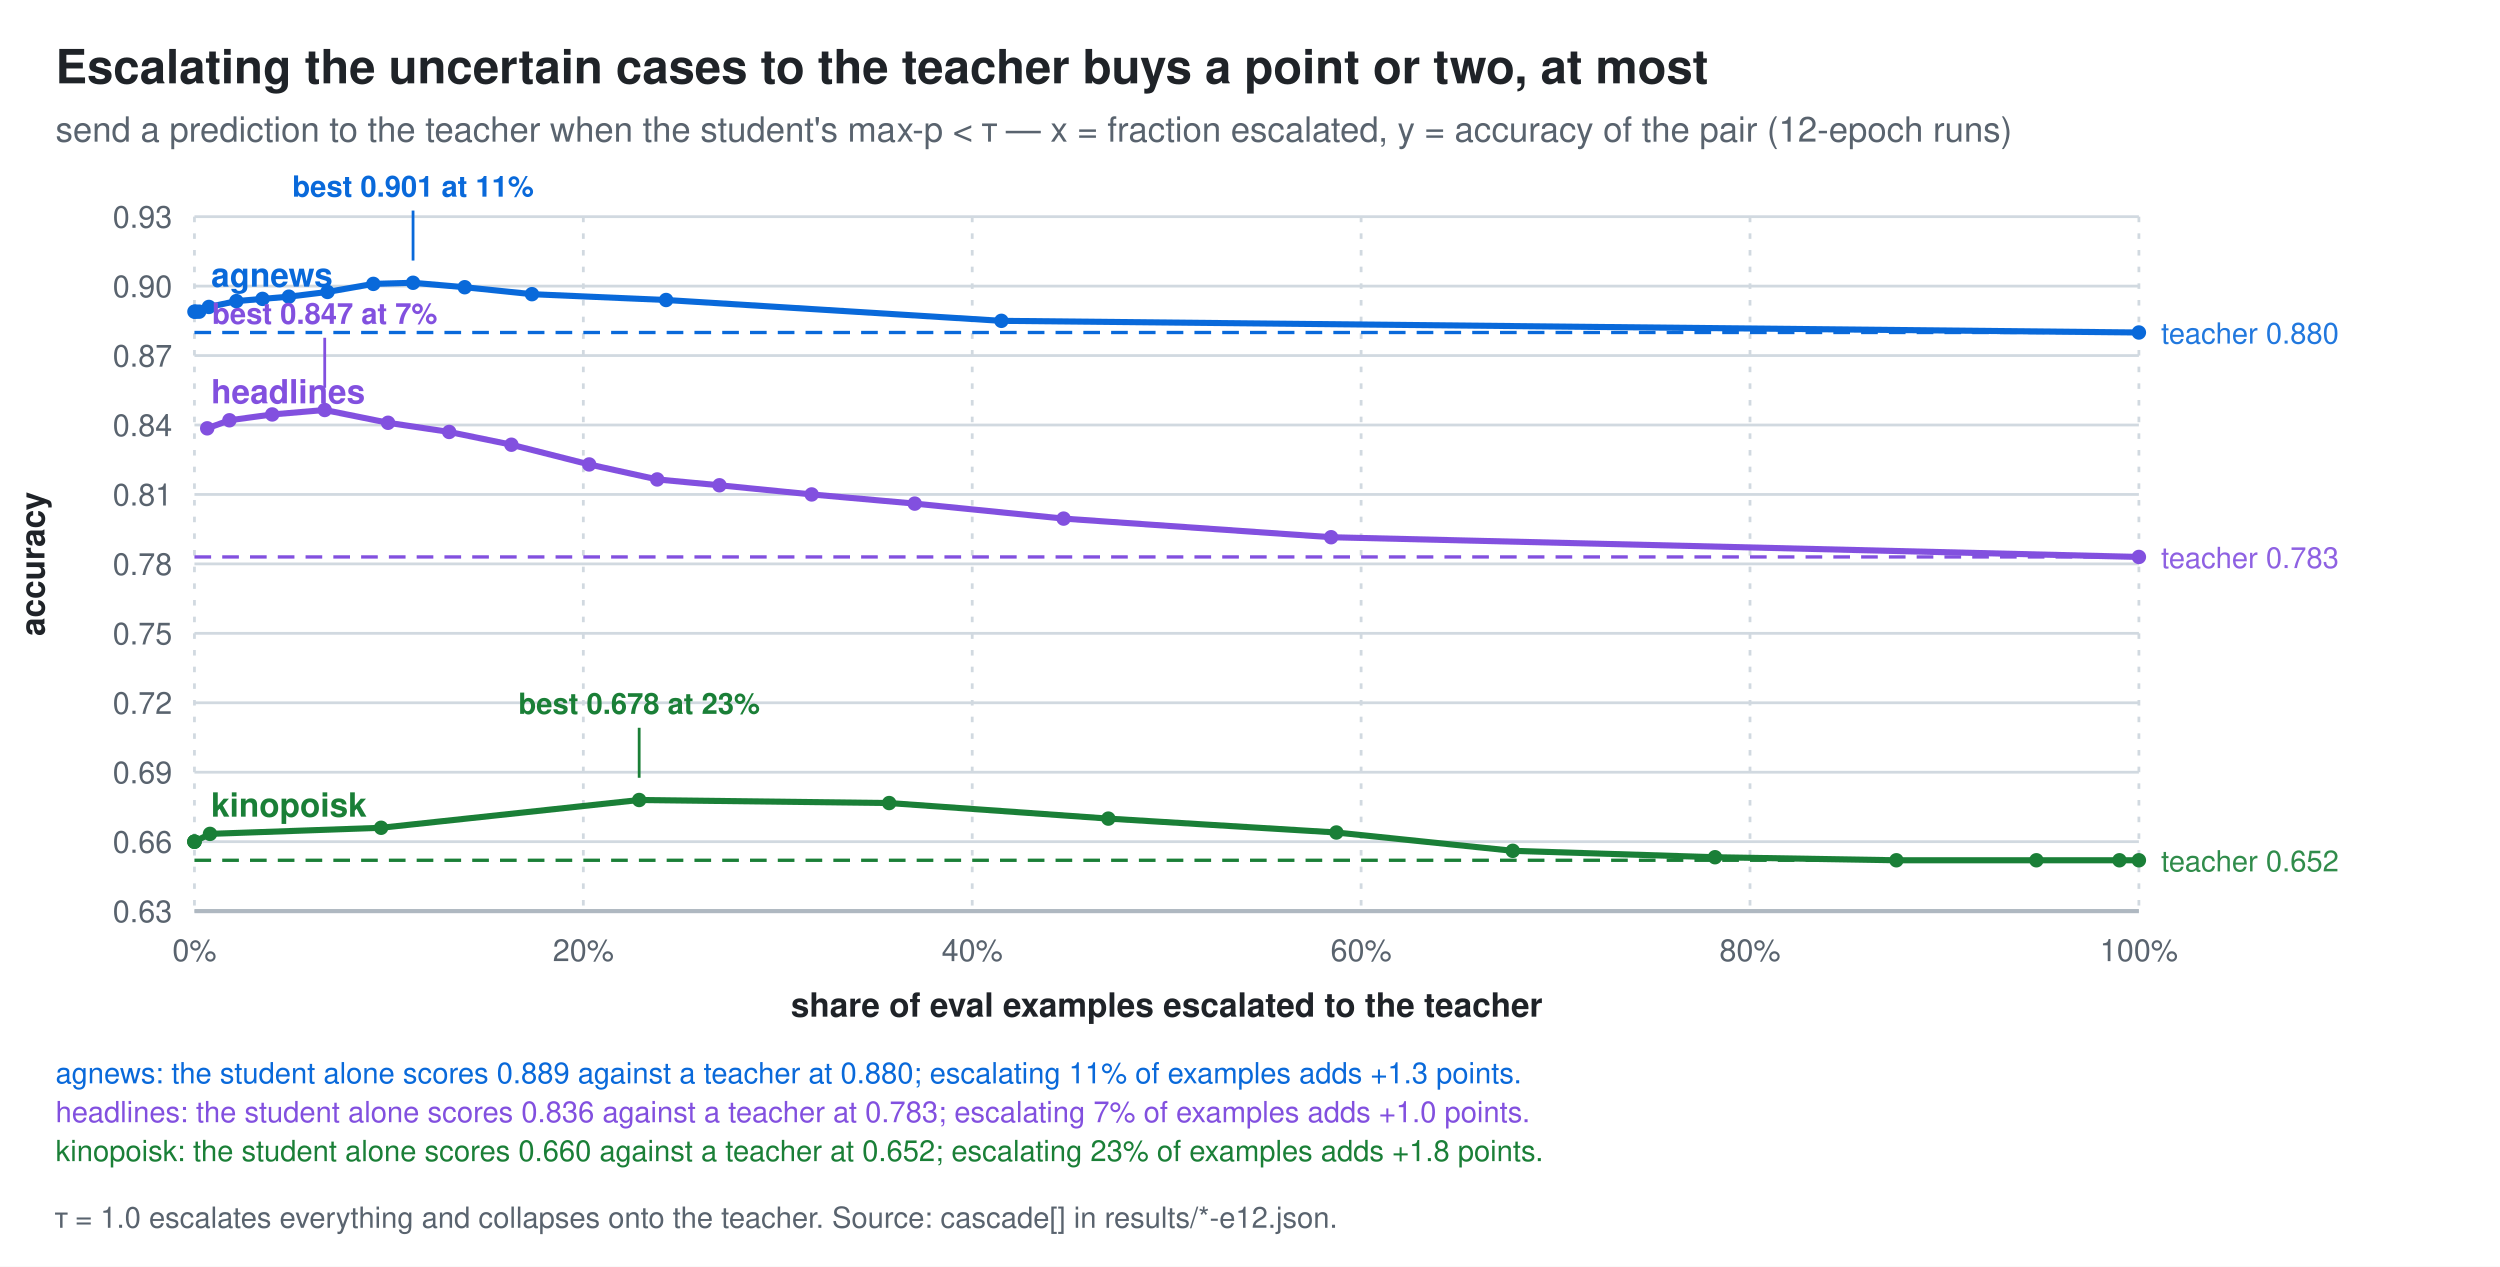
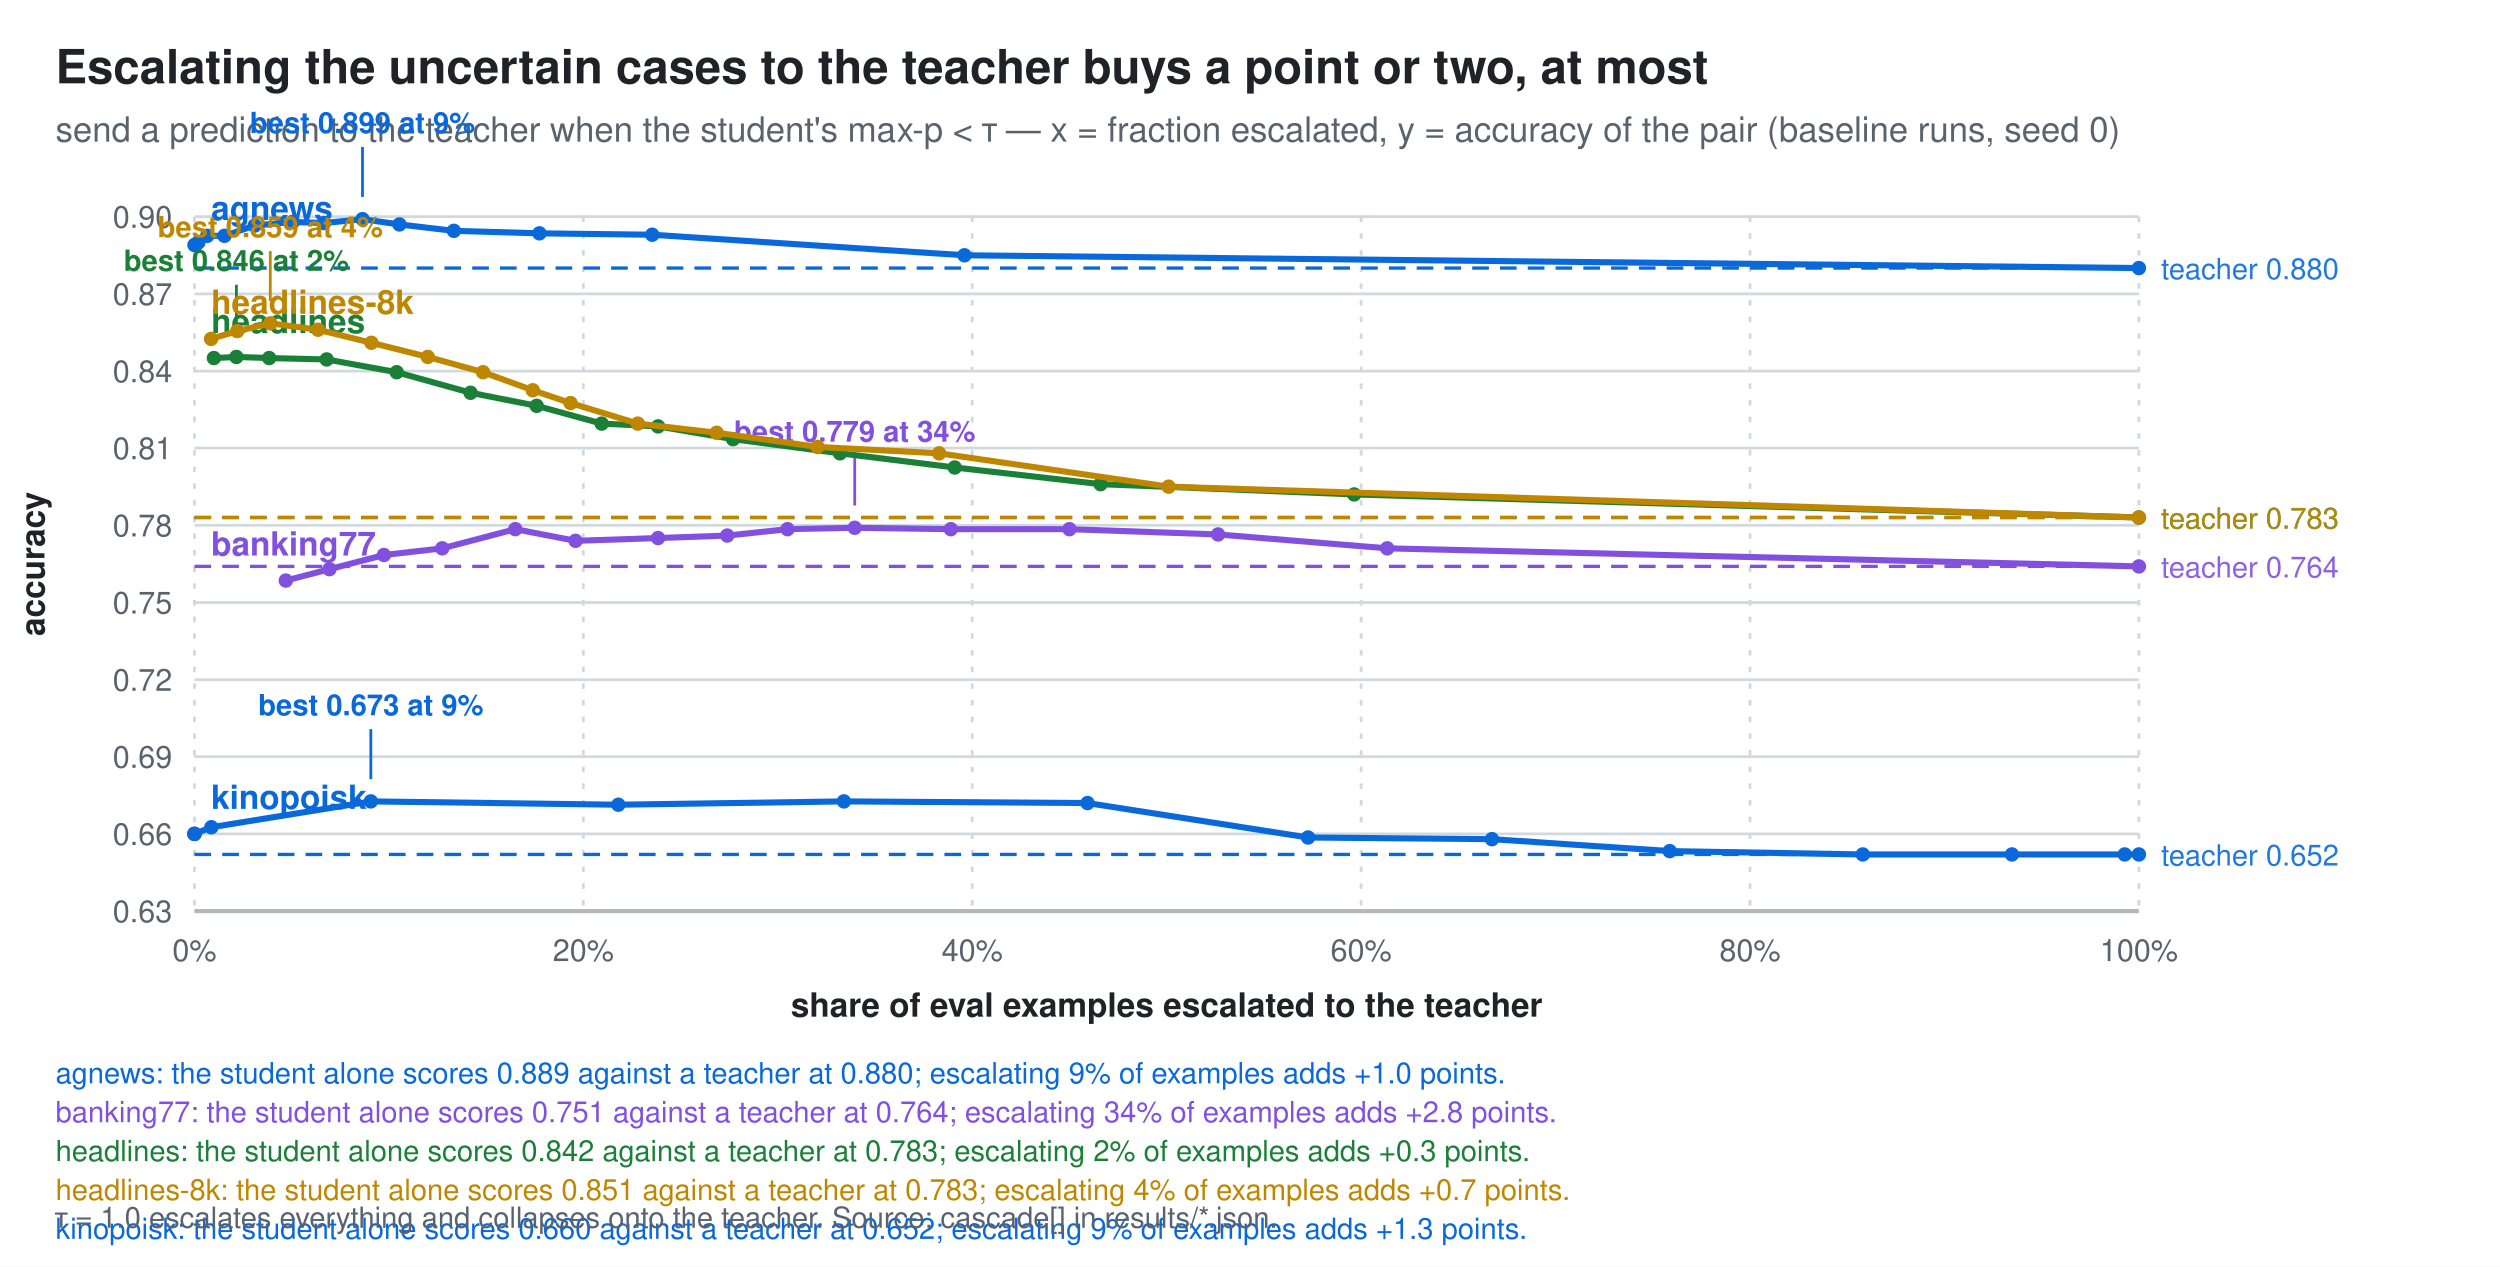
<svg xmlns="http://www.w3.org/2000/svg" width="900" height="456" viewBox="0 0 900 456" role="img" aria-label="Cascade curves: escalation rate versus accuracy for agnews and headlines">
  <rect x="0.0" y="0.0" width="900.0" height="456.0" fill="#ffffff" />
  <text x="20.0" y="30.0" fill="#1f2328" font-family="-apple-system,BlinkMacSystemFont,Segoe UI,Helvetica,Arial,sans-serif" font-size="17" font-weight="700">Escalating the uncertain cases to the teacher buys a point or two, at most</text>
-   <text x="20.0" y="51.0" fill="#59636e" font-family="-apple-system,BlinkMacSystemFont,Segoe UI,Helvetica,Arial,sans-serif" font-size="12.5">send a prediction to the teacher when the student's max-p &lt; τ — x = fraction escalated, y = accuracy of the pair (12-epoch runs)</text>
+   <text x="20.0" y="51.0" fill="#59636e" font-family="-apple-system,BlinkMacSystemFont,Segoe UI,Helvetica,Arial,sans-serif" font-size="12.5">send a prediction to the teacher when the student's max-p &lt; τ — x = fraction escalated, y = accuracy of the pair (baseline runs, seed 0)</text>
  <line x1="70.0" y1="328.0" x2="770.0" y2="328.0" stroke="#d1d9e0" stroke-width="1" />
  <text x="62.0" y="332.0" fill="#59636e" font-family="-apple-system,BlinkMacSystemFont,Segoe UI,Helvetica,Arial,sans-serif" font-size="11" text-anchor="end">0.63</text>
-   <line x1="70.0" y1="303.0" x2="770.0" y2="303.0" stroke="#d1d9e0" stroke-width="1" />
-   <text x="62.0" y="307.0" fill="#59636e" font-family="-apple-system,BlinkMacSystemFont,Segoe UI,Helvetica,Arial,sans-serif" font-size="11" text-anchor="end">0.66</text>
-   <line x1="70.0" y1="278.0" x2="770.0" y2="278.0" stroke="#d1d9e0" stroke-width="1" />
-   <text x="62.0" y="282.0" fill="#59636e" font-family="-apple-system,BlinkMacSystemFont,Segoe UI,Helvetica,Arial,sans-serif" font-size="11" text-anchor="end">0.69</text>
-   <line x1="70.0" y1="253.0" x2="770.0" y2="253.0" stroke="#d1d9e0" stroke-width="1" />
-   <text x="62.0" y="257.0" fill="#59636e" font-family="-apple-system,BlinkMacSystemFont,Segoe UI,Helvetica,Arial,sans-serif" font-size="11" text-anchor="end">0.72</text>
-   <line x1="70.0" y1="228.0" x2="770.0" y2="228.0" stroke="#d1d9e0" stroke-width="1" />
-   <text x="62.0" y="232.0" fill="#59636e" font-family="-apple-system,BlinkMacSystemFont,Segoe UI,Helvetica,Arial,sans-serif" font-size="11" text-anchor="end">0.75</text>
-   <line x1="70.0" y1="203.0" x2="770.0" y2="203.0" stroke="#d1d9e0" stroke-width="1" />
-   <text x="62.0" y="207.0" fill="#59636e" font-family="-apple-system,BlinkMacSystemFont,Segoe UI,Helvetica,Arial,sans-serif" font-size="11" text-anchor="end">0.78</text>
-   <line x1="70.0" y1="178.0" x2="770.0" y2="178.0" stroke="#d1d9e0" stroke-width="1" />
-   <text x="62.0" y="182.0" fill="#59636e" font-family="-apple-system,BlinkMacSystemFont,Segoe UI,Helvetica,Arial,sans-serif" font-size="11" text-anchor="end">0.81</text>
-   <line x1="70.0" y1="153.0" x2="770.0" y2="153.0" stroke="#d1d9e0" stroke-width="1" />
-   <text x="62.0" y="157.0" fill="#59636e" font-family="-apple-system,BlinkMacSystemFont,Segoe UI,Helvetica,Arial,sans-serif" font-size="11" text-anchor="end">0.84</text>
-   <line x1="70.0" y1="128.0" x2="770.0" y2="128.0" stroke="#d1d9e0" stroke-width="1" />
-   <text x="62.0" y="132.0" fill="#59636e" font-family="-apple-system,BlinkMacSystemFont,Segoe UI,Helvetica,Arial,sans-serif" font-size="11" text-anchor="end">0.87</text>
-   <line x1="70.0" y1="103.0" x2="770.0" y2="103.0" stroke="#d1d9e0" stroke-width="1" />
-   <text x="62.0" y="107.0" fill="#59636e" font-family="-apple-system,BlinkMacSystemFont,Segoe UI,Helvetica,Arial,sans-serif" font-size="11" text-anchor="end">0.90</text>
+   <line x1="70.0" y1="300.2" x2="770.0" y2="300.2" stroke="#d1d9e0" stroke-width="1" />
+   <text x="62.0" y="304.2" fill="#59636e" font-family="-apple-system,BlinkMacSystemFont,Segoe UI,Helvetica,Arial,sans-serif" font-size="11" text-anchor="end">0.66</text>
+   <line x1="70.0" y1="272.4" x2="770.0" y2="272.4" stroke="#d1d9e0" stroke-width="1" />
+   <text x="62.0" y="276.4" fill="#59636e" font-family="-apple-system,BlinkMacSystemFont,Segoe UI,Helvetica,Arial,sans-serif" font-size="11" text-anchor="end">0.69</text>
+   <line x1="70.0" y1="244.7" x2="770.0" y2="244.7" stroke="#d1d9e0" stroke-width="1" />
+   <text x="62.0" y="248.7" fill="#59636e" font-family="-apple-system,BlinkMacSystemFont,Segoe UI,Helvetica,Arial,sans-serif" font-size="11" text-anchor="end">0.72</text>
+   <line x1="70.0" y1="216.9" x2="770.0" y2="216.9" stroke="#d1d9e0" stroke-width="1" />
+   <text x="62.0" y="220.9" fill="#59636e" font-family="-apple-system,BlinkMacSystemFont,Segoe UI,Helvetica,Arial,sans-serif" font-size="11" text-anchor="end">0.75</text>
+   <line x1="70.0" y1="189.1" x2="770.0" y2="189.1" stroke="#d1d9e0" stroke-width="1" />
+   <text x="62.0" y="193.1" fill="#59636e" font-family="-apple-system,BlinkMacSystemFont,Segoe UI,Helvetica,Arial,sans-serif" font-size="11" text-anchor="end">0.78</text>
+   <line x1="70.0" y1="161.3" x2="770.0" y2="161.3" stroke="#d1d9e0" stroke-width="1" />
+   <text x="62.0" y="165.3" fill="#59636e" font-family="-apple-system,BlinkMacSystemFont,Segoe UI,Helvetica,Arial,sans-serif" font-size="11" text-anchor="end">0.81</text>
+   <line x1="70.0" y1="133.6" x2="770.0" y2="133.6" stroke="#d1d9e0" stroke-width="1" />
+   <text x="62.0" y="137.6" fill="#59636e" font-family="-apple-system,BlinkMacSystemFont,Segoe UI,Helvetica,Arial,sans-serif" font-size="11" text-anchor="end">0.84</text>
+   <line x1="70.0" y1="105.8" x2="770.0" y2="105.8" stroke="#d1d9e0" stroke-width="1" />
+   <text x="62.0" y="109.8" fill="#59636e" font-family="-apple-system,BlinkMacSystemFont,Segoe UI,Helvetica,Arial,sans-serif" font-size="11" text-anchor="end">0.87</text>
  <line x1="70.0" y1="78.0" x2="770.0" y2="78.0" stroke="#d1d9e0" stroke-width="1" />
-   <text x="62.0" y="82.0" fill="#59636e" font-family="-apple-system,BlinkMacSystemFont,Segoe UI,Helvetica,Arial,sans-serif" font-size="11" text-anchor="end">0.93</text>
+   <text x="62.0" y="82.0" fill="#59636e" font-family="-apple-system,BlinkMacSystemFont,Segoe UI,Helvetica,Arial,sans-serif" font-size="11" text-anchor="end">0.90</text>
  <line x1="70.0" y1="78.0" x2="70.0" y2="328.0" stroke="#d1d9e0" stroke-width="1" stroke-dasharray="2 4" />
  <text x="70.0" y="346.0" fill="#59636e" font-family="-apple-system,BlinkMacSystemFont,Segoe UI,Helvetica,Arial,sans-serif" font-size="11" text-anchor="middle">0%</text>
  <line x1="210.0" y1="78.0" x2="210.0" y2="328.0" stroke="#d1d9e0" stroke-width="1" stroke-dasharray="2 4" />
  <text x="210.0" y="346.0" fill="#59636e" font-family="-apple-system,BlinkMacSystemFont,Segoe UI,Helvetica,Arial,sans-serif" font-size="11" text-anchor="middle">20%</text>
  <line x1="350.0" y1="78.0" x2="350.0" y2="328.0" stroke="#d1d9e0" stroke-width="1" stroke-dasharray="2 4" />
  <text x="350.0" y="346.0" fill="#59636e" font-family="-apple-system,BlinkMacSystemFont,Segoe UI,Helvetica,Arial,sans-serif" font-size="11" text-anchor="middle">40%</text>
  <line x1="490.0" y1="78.0" x2="490.0" y2="328.0" stroke="#d1d9e0" stroke-width="1" stroke-dasharray="2 4" />
  <text x="490.0" y="346.0" fill="#59636e" font-family="-apple-system,BlinkMacSystemFont,Segoe UI,Helvetica,Arial,sans-serif" font-size="11" text-anchor="middle">60%</text>
  <line x1="630.0" y1="78.0" x2="630.0" y2="328.0" stroke="#d1d9e0" stroke-width="1" stroke-dasharray="2 4" />
  <text x="630.0" y="346.0" fill="#59636e" font-family="-apple-system,BlinkMacSystemFont,Segoe UI,Helvetica,Arial,sans-serif" font-size="11" text-anchor="middle">80%</text>
  <line x1="770.0" y1="78.0" x2="770.0" y2="328.0" stroke="#d1d9e0" stroke-width="1" stroke-dasharray="2 4" />
  <text x="770.0" y="346.0" fill="#59636e" font-family="-apple-system,BlinkMacSystemFont,Segoe UI,Helvetica,Arial,sans-serif" font-size="11" text-anchor="middle">100%</text>
  <line x1="70.0" y1="328.0" x2="770.0" y2="328.0" stroke="#afb8c1" stroke-width="1.5" />
  <text x="420.0" y="366.0" fill="#1f2328" font-family="-apple-system,BlinkMacSystemFont,Segoe UI,Helvetica,Arial,sans-serif" font-size="12" font-weight="600" text-anchor="middle">share of eval examples escalated to the teacher</text>
  <text transform="rotate(-90 16 203.0)" x="16.0" y="203.0" fill="#1f2328" font-family="-apple-system,BlinkMacSystemFont,Segoe UI,Helvetica,Arial,sans-serif" font-size="12" font-weight="600" text-anchor="middle">accuracy</text>
-   <line x1="70.0" y1="119.7" x2="770.0" y2="119.7" stroke="#0969da" stroke-width="1.2" stroke-dasharray="6 4" />
-   <text x="778.0" y="123.7" fill="#0969da" font-family="-apple-system,BlinkMacSystemFont,Segoe UI,Helvetica,Arial,sans-serif" font-size="10.5" opacity="0.9">teacher 0.880</text>
-   <polyline points="70.0,112.2 70.4,112.2 71.7,112.2 75.2,110.5 85.1,108.4 94.5,107.6 104.0,106.8 117.9,105.1 134.4,102.2 148.7,101.8 167.3,103.4 191.5,105.9 239.8,108.0 360.5,115.5 770.0,119.7" fill="none" stroke="#0969da" stroke-width="2.2" stroke-linejoin="round" stroke-linecap="round" />
-   <circle cx="70.0" cy="112.2" r="2.6" fill="#0969da" />
-   <circle cx="70.4" cy="112.2" r="2.6" fill="#0969da" />
-   <circle cx="71.7" cy="112.2" r="2.6" fill="#0969da" />
-   <circle cx="75.2" cy="110.5" r="2.6" fill="#0969da" />
-   <circle cx="85.1" cy="108.4" r="2.6" fill="#0969da" />
-   <circle cx="94.5" cy="107.6" r="2.6" fill="#0969da" />
-   <circle cx="104.0" cy="106.8" r="2.6" fill="#0969da" />
-   <circle cx="117.9" cy="105.1" r="2.6" fill="#0969da" />
-   <circle cx="134.4" cy="102.2" r="2.6" fill="#0969da" />
-   <circle cx="148.7" cy="101.8" r="2.6" fill="#0969da" />
-   <circle cx="167.3" cy="103.4" r="2.6" fill="#0969da" />
-   <circle cx="191.5" cy="105.9" r="2.6" fill="#0969da" />
-   <circle cx="239.8" cy="108.0" r="2.6" fill="#0969da" />
-   <circle cx="360.5" cy="115.5" r="2.6" fill="#0969da" />
-   <circle cx="770.0" cy="119.7" r="2.6" fill="#0969da" />
-   <text x="76.0" y="103.2" fill="#0969da" font-family="-apple-system,BlinkMacSystemFont,Segoe UI,Helvetica,Arial,sans-serif" font-size="12" font-weight="700">agnews</text>
-   <line x1="148.7" y1="93.8" x2="148.7" y2="75.8" stroke="#0969da" stroke-width="1" />
-   <text x="148.7" y="70.8" fill="#0969da" font-family="-apple-system,BlinkMacSystemFont,Segoe UI,Helvetica,Arial,sans-serif" font-size="10.5" font-weight="700" text-anchor="middle">best 0.901 at 11%</text>
-   <line x1="70.0" y1="200.5" x2="770.0" y2="200.5" stroke="#8250df" stroke-width="1.2" stroke-dasharray="6 4" />
-   <text x="778.0" y="204.5" fill="#8250df" font-family="-apple-system,BlinkMacSystemFont,Segoe UI,Helvetica,Arial,sans-serif" font-size="10.5" opacity="0.9">teacher 0.783</text>
-   <polyline points="74.6,154.2 82.6,151.3 98.0,149.2 116.9,147.6 139.7,152.2 161.7,155.5 184.1,160.1 212.1,167.2 236.6,172.6 259.0,174.7 292.2,178.0 329.3,181.3 382.9,186.7 479.2,193.4 770.0,200.5" fill="none" stroke="#8250df" stroke-width="2.2" stroke-linejoin="round" stroke-linecap="round" />
-   <circle cx="74.6" cy="154.2" r="2.6" fill="#8250df" />
-   <circle cx="82.6" cy="151.3" r="2.6" fill="#8250df" />
-   <circle cx="98.0" cy="149.2" r="2.6" fill="#8250df" />
-   <circle cx="116.9" cy="147.6" r="2.6" fill="#8250df" />
-   <circle cx="139.7" cy="152.2" r="2.6" fill="#8250df" />
-   <circle cx="161.7" cy="155.5" r="2.6" fill="#8250df" />
-   <circle cx="184.1" cy="160.1" r="2.6" fill="#8250df" />
-   <circle cx="212.1" cy="167.2" r="2.6" fill="#8250df" />
-   <circle cx="236.6" cy="172.6" r="2.6" fill="#8250df" />
-   <circle cx="259.0" cy="174.7" r="2.6" fill="#8250df" />
-   <circle cx="292.2" cy="178.0" r="2.6" fill="#8250df" />
-   <circle cx="329.3" cy="181.3" r="2.6" fill="#8250df" />
-   <circle cx="382.9" cy="186.7" r="2.6" fill="#8250df" />
-   <circle cx="479.2" cy="193.4" r="2.6" fill="#8250df" />
-   <circle cx="770.0" cy="200.5" r="2.6" fill="#8250df" />
-   <text x="76.0" y="145.2" fill="#8250df" font-family="-apple-system,BlinkMacSystemFont,Segoe UI,Helvetica,Arial,sans-serif" font-size="12" font-weight="700">headlines</text>
-   <line x1="116.9" y1="139.6" x2="116.9" y2="121.6" stroke="#8250df" stroke-width="1" />
-   <text x="116.9" y="116.6" fill="#8250df" font-family="-apple-system,BlinkMacSystemFont,Segoe UI,Helvetica,Arial,sans-serif" font-size="10.5" font-weight="700" text-anchor="middle">best 0.847 at 7%</text>
-   <line x1="70.0" y1="309.7" x2="770.0" y2="309.7" stroke="#1a7f37" stroke-width="1.2" stroke-dasharray="6 4" />
-   <text x="778.0" y="313.7" fill="#1a7f37" font-family="-apple-system,BlinkMacSystemFont,Segoe UI,Helvetica,Arial,sans-serif" font-size="10.5" opacity="0.9">teacher 0.652</text>
-   <polyline points="70.0,303.0 70.0,303.0 70.0,303.0 75.6,300.2 137.2,298.0 230.1,288.0 320.1,289.1 399.0,294.7 481.1,299.7 544.6,306.3 617.4,308.6 682.7,309.7 733.1,309.7 763.0,309.7 770.0,309.7" fill="none" stroke="#1a7f37" stroke-width="2.2" stroke-linejoin="round" stroke-linecap="round" />
-   <circle cx="70.0" cy="303.0" r="2.6" fill="#1a7f37" />
-   <circle cx="70.0" cy="303.0" r="2.6" fill="#1a7f37" />
-   <circle cx="70.0" cy="303.0" r="2.6" fill="#1a7f37" />
-   <circle cx="75.6" cy="300.2" r="2.6" fill="#1a7f37" />
-   <circle cx="137.2" cy="298.0" r="2.6" fill="#1a7f37" />
-   <circle cx="230.1" cy="288.0" r="2.6" fill="#1a7f37" />
-   <circle cx="320.1" cy="289.1" r="2.6" fill="#1a7f37" />
-   <circle cx="399.0" cy="294.7" r="2.6" fill="#1a7f37" />
-   <circle cx="481.1" cy="299.7" r="2.6" fill="#1a7f37" />
-   <circle cx="544.6" cy="306.3" r="2.6" fill="#1a7f37" />
-   <circle cx="617.4" cy="308.6" r="2.6" fill="#1a7f37" />
-   <circle cx="682.7" cy="309.7" r="2.6" fill="#1a7f37" />
-   <circle cx="733.1" cy="309.7" r="2.6" fill="#1a7f37" />
-   <circle cx="763.0" cy="309.7" r="2.6" fill="#1a7f37" />
-   <circle cx="770.0" cy="309.7" r="2.6" fill="#1a7f37" />
-   <text x="76.0" y="294.0" fill="#1a7f37" font-family="-apple-system,BlinkMacSystemFont,Segoe UI,Helvetica,Arial,sans-serif" font-size="12" font-weight="700">kinopoisk</text>
-   <line x1="230.1" y1="280.0" x2="230.1" y2="262.0" stroke="#1a7f37" stroke-width="1" />
-   <text x="230.1" y="257.0" fill="#1a7f37" font-family="-apple-system,BlinkMacSystemFont,Segoe UI,Helvetica,Arial,sans-serif" font-size="10.5" font-weight="700" text-anchor="middle">best 0.678 at 23%</text>
-   <text x="20.0" y="390.0" fill="#0969da" font-family="-apple-system,BlinkMacSystemFont,Segoe UI,Helvetica,Arial,sans-serif" font-size="10.5">agnews: the student alone scores 0.889 against a teacher at 0.880; escalating 11% of examples adds +1.3 points.</text>
-   <text x="20.0" y="404.0" fill="#8250df" font-family="-apple-system,BlinkMacSystemFont,Segoe UI,Helvetica,Arial,sans-serif" font-size="10.5">headlines: the student alone scores 0.836 against a teacher at 0.783; escalating 7% of examples adds +1.0 points.</text>
-   <text x="20.0" y="418.0" fill="#1a7f37" font-family="-apple-system,BlinkMacSystemFont,Segoe UI,Helvetica,Arial,sans-serif" font-size="10.5">kinopoisk: the student alone scores 0.660 against a teacher at 0.652; escalating 23% of examples adds +1.8 points.</text>
-   <text x="20.0" y="442.0" fill="#59636e" font-family="-apple-system,BlinkMacSystemFont,Segoe UI,Helvetica,Arial,sans-serif" font-size="10.5">τ = 1.0 escalates everything and collapses onto the teacher. Source: cascade[] in results/*-e12.json.</text>
+   <line x1="70.0" y1="96.5" x2="770.0" y2="96.5" stroke="#0969da" stroke-width="1.2" stroke-dasharray="6 4" />
+   <text x="778.0" y="100.5" fill="#0969da" font-family="-apple-system,BlinkMacSystemFont,Segoe UI,Helvetica,Arial,sans-serif" font-size="10.5" opacity="0.9">teacher 0.880</text>
+   <polyline points="70.0,88.2 70.4,88.2 71.4,87.3 74.6,84.9 80.8,84.9 91.7,81.2 105.4,79.9 116.6,80.3 130.5,78.9 143.8,80.8 163.4,83.1 194.2,84.0 234.8,84.5 347.2,91.9 770.0,96.5" fill="none" stroke="#0969da" stroke-width="2.2" stroke-linejoin="round" stroke-linecap="round" />
+   <circle cx="70.0" cy="88.2" r="2.6" fill="#0969da" />
+   <circle cx="70.4" cy="88.2" r="2.6" fill="#0969da" />
+   <circle cx="71.4" cy="87.3" r="2.6" fill="#0969da" />
+   <circle cx="74.6" cy="84.9" r="2.6" fill="#0969da" />
+   <circle cx="80.8" cy="84.9" r="2.6" fill="#0969da" />
+   <circle cx="91.7" cy="81.2" r="2.6" fill="#0969da" />
+   <circle cx="105.4" cy="79.9" r="2.6" fill="#0969da" />
+   <circle cx="116.6" cy="80.3" r="2.6" fill="#0969da" />
+   <circle cx="130.5" cy="78.9" r="2.6" fill="#0969da" />
+   <circle cx="143.8" cy="80.8" r="2.6" fill="#0969da" />
+   <circle cx="163.4" cy="83.1" r="2.6" fill="#0969da" />
+   <circle cx="194.2" cy="84.0" r="2.6" fill="#0969da" />
+   <circle cx="234.8" cy="84.5" r="2.6" fill="#0969da" />
+   <circle cx="347.2" cy="91.9" r="2.6" fill="#0969da" />
+   <circle cx="770.0" cy="96.5" r="2.6" fill="#0969da" />
+   <text x="76.0" y="79.2" fill="#0969da" font-family="-apple-system,BlinkMacSystemFont,Segoe UI,Helvetica,Arial,sans-serif" font-size="12" font-weight="700">agnews</text>
+   <line x1="130.5" y1="70.9" x2="130.5" y2="52.9" stroke="#0969da" stroke-width="1" />
+   <text x="130.5" y="47.9" fill="#0969da" font-family="-apple-system,BlinkMacSystemFont,Segoe UI,Helvetica,Arial,sans-serif" font-size="10.5" font-weight="700" text-anchor="middle">best 0.899 at 9%</text>
+   <line x1="70.0" y1="203.9" x2="770.0" y2="203.9" stroke="#8250df" stroke-width="1.2" stroke-dasharray="6 4" />
+   <text x="778.0" y="207.9" fill="#8250df" font-family="-apple-system,BlinkMacSystemFont,Segoe UI,Helvetica,Arial,sans-serif" font-size="10.5" opacity="0.9">teacher 0.764</text>
+   <polyline points="102.9,209.0 118.6,204.9 138.2,199.8 159.2,197.4 185.5,190.5 207.2,194.7 236.9,193.7 261.8,192.8 283.5,190.5 307.7,190.0 342.3,190.5 385.0,190.5 438.5,192.4 499.4,197.4 770.0,203.9" fill="none" stroke="#8250df" stroke-width="2.2" stroke-linejoin="round" stroke-linecap="round" />
+   <circle cx="102.9" cy="209.0" r="2.6" fill="#8250df" />
+   <circle cx="118.6" cy="204.9" r="2.6" fill="#8250df" />
+   <circle cx="138.2" cy="199.8" r="2.6" fill="#8250df" />
+   <circle cx="159.2" cy="197.4" r="2.6" fill="#8250df" />
+   <circle cx="185.5" cy="190.5" r="2.6" fill="#8250df" />
+   <circle cx="207.2" cy="194.7" r="2.6" fill="#8250df" />
+   <circle cx="236.9" cy="193.7" r="2.6" fill="#8250df" />
+   <circle cx="261.8" cy="192.8" r="2.6" fill="#8250df" />
+   <circle cx="283.5" cy="190.5" r="2.6" fill="#8250df" />
+   <circle cx="307.7" cy="190.0" r="2.6" fill="#8250df" />
+   <circle cx="342.3" cy="190.5" r="2.6" fill="#8250df" />
+   <circle cx="385.0" cy="190.5" r="2.6" fill="#8250df" />
+   <circle cx="438.5" cy="192.4" r="2.6" fill="#8250df" />
+   <circle cx="499.4" cy="197.4" r="2.6" fill="#8250df" />
+   <circle cx="770.0" cy="203.9" r="2.6" fill="#8250df" />
+   <text x="76.0" y="200.0" fill="#8250df" font-family="-apple-system,BlinkMacSystemFont,Segoe UI,Helvetica,Arial,sans-serif" font-size="12" font-weight="700">banking77</text>
+   <line x1="307.7" y1="182.0" x2="307.7" y2="164.0" stroke="#8250df" stroke-width="1" />
+   <text x="307.7" y="159.0" fill="#8250df" font-family="-apple-system,BlinkMacSystemFont,Segoe UI,Helvetica,Arial,sans-serif" font-size="10.5" font-weight="700" text-anchor="middle">best 0.779 at 34%</text>
+   <line x1="70.0" y1="186.3" x2="770.0" y2="186.3" stroke="#1a7f37" stroke-width="1.2" stroke-dasharray="6 4" />
+   <text x="778.0" y="190.3" fill="#1a7f37" font-family="-apple-system,BlinkMacSystemFont,Segoe UI,Helvetica,Arial,sans-serif" font-size="10.5" opacity="0.9">teacher 0.783</text>
+   <polyline points="77.0,128.9 85.1,128.5 96.9,128.9 117.6,129.4 142.8,134.0 169.4,141.4 193.2,146.1 216.6,152.5 236.9,153.5 263.9,158.1 302.4,163.2 343.7,168.3 396.2,174.3 487.5,178.0 770.0,186.3" fill="none" stroke="#1a7f37" stroke-width="2.2" stroke-linejoin="round" stroke-linecap="round" />
+   <circle cx="77.0" cy="128.9" r="2.6" fill="#1a7f37" />
+   <circle cx="85.1" cy="128.5" r="2.6" fill="#1a7f37" />
+   <circle cx="96.9" cy="128.9" r="2.6" fill="#1a7f37" />
+   <circle cx="117.6" cy="129.4" r="2.6" fill="#1a7f37" />
+   <circle cx="142.8" cy="134.0" r="2.6" fill="#1a7f37" />
+   <circle cx="169.4" cy="141.4" r="2.6" fill="#1a7f37" />
+   <circle cx="193.2" cy="146.1" r="2.6" fill="#1a7f37" />
+   <circle cx="216.6" cy="152.5" r="2.6" fill="#1a7f37" />
+   <circle cx="236.9" cy="153.5" r="2.6" fill="#1a7f37" />
+   <circle cx="263.9" cy="158.1" r="2.6" fill="#1a7f37" />
+   <circle cx="302.4" cy="163.2" r="2.6" fill="#1a7f37" />
+   <circle cx="343.7" cy="168.3" r="2.6" fill="#1a7f37" />
+   <circle cx="396.2" cy="174.3" r="2.6" fill="#1a7f37" />
+   <circle cx="487.5" cy="178.0" r="2.6" fill="#1a7f37" />
+   <circle cx="770.0" cy="186.3" r="2.6" fill="#1a7f37" />
+   <text x="76.0" y="119.9" fill="#1a7f37" font-family="-apple-system,BlinkMacSystemFont,Segoe UI,Helvetica,Arial,sans-serif" font-size="12" font-weight="700">headlines</text>
+   <line x1="85.1" y1="120.5" x2="85.1" y2="102.5" stroke="#1a7f37" stroke-width="1" />
+   <text x="85.1" y="97.5" fill="#1a7f37" font-family="-apple-system,BlinkMacSystemFont,Segoe UI,Helvetica,Arial,sans-serif" font-size="10.5" font-weight="700" text-anchor="middle">best 0.846 at 2%</text>
+   <line x1="70.0" y1="186.3" x2="770.0" y2="186.3" stroke="#bf8700" stroke-width="1.2" stroke-dasharray="6 4" />
+   <text x="778.0" y="190.3" fill="#bf8700" font-family="-apple-system,BlinkMacSystemFont,Segoe UI,Helvetica,Arial,sans-serif" font-size="10.5" opacity="0.9">teacher 0.783</text>
+   <polyline points="76.0,122.0 85.4,119.2 97.3,116.4 114.5,118.7 133.7,123.4 154.0,128.5 173.9,134.0 191.8,140.5 205.4,145.1 229.6,152.5 258.0,155.8 294.3,160.9 338.1,163.2 420.7,175.2 770.0,186.3" fill="none" stroke="#bf8700" stroke-width="2.2" stroke-linejoin="round" stroke-linecap="round" />
+   <circle cx="76.0" cy="122.0" r="2.6" fill="#bf8700" />
+   <circle cx="85.4" cy="119.2" r="2.6" fill="#bf8700" />
+   <circle cx="97.3" cy="116.4" r="2.6" fill="#bf8700" />
+   <circle cx="114.5" cy="118.7" r="2.6" fill="#bf8700" />
+   <circle cx="133.7" cy="123.4" r="2.6" fill="#bf8700" />
+   <circle cx="154.0" cy="128.5" r="2.6" fill="#bf8700" />
+   <circle cx="173.9" cy="134.0" r="2.6" fill="#bf8700" />
+   <circle cx="191.8" cy="140.5" r="2.6" fill="#bf8700" />
+   <circle cx="205.4" cy="145.1" r="2.6" fill="#bf8700" />
+   <circle cx="229.6" cy="152.5" r="2.6" fill="#bf8700" />
+   <circle cx="258.0" cy="155.8" r="2.6" fill="#bf8700" />
+   <circle cx="294.3" cy="160.9" r="2.6" fill="#bf8700" />
+   <circle cx="338.1" cy="163.2" r="2.6" fill="#bf8700" />
+   <circle cx="420.7" cy="175.2" r="2.6" fill="#bf8700" />
+   <circle cx="770.0" cy="186.3" r="2.6" fill="#bf8700" />
+   <text x="76.0" y="113.0" fill="#bf8700" font-family="-apple-system,BlinkMacSystemFont,Segoe UI,Helvetica,Arial,sans-serif" font-size="12" font-weight="700">headlines-8k</text>
+   <line x1="97.3" y1="108.4" x2="97.3" y2="90.4" stroke="#bf8700" stroke-width="1" />
+   <text x="97.3" y="85.4" fill="#bf8700" font-family="-apple-system,BlinkMacSystemFont,Segoe UI,Helvetica,Arial,sans-serif" font-size="10.5" font-weight="700" text-anchor="middle">best 0.859 at 4%</text>
+   <line x1="70.0" y1="307.6" x2="770.0" y2="307.6" stroke="#0969da" stroke-width="1.2" stroke-dasharray="6 4" />
+   <text x="778.0" y="311.6" fill="#0969da" font-family="-apple-system,BlinkMacSystemFont,Segoe UI,Helvetica,Arial,sans-serif" font-size="10.5" opacity="0.9">teacher 0.652</text>
+   <polyline points="70.0,300.2 70.0,300.2 70.0,300.2 76.1,297.8 133.5,288.5 222.6,289.7 303.8,288.5 391.5,289.1 470.9,301.5 537.1,302.1 601.1,306.4 670.6,307.6 724.3,307.6 764.9,307.6 770.0,307.6" fill="none" stroke="#0969da" stroke-width="2.2" stroke-linejoin="round" stroke-linecap="round" />
+   <circle cx="70.0" cy="300.2" r="2.6" fill="#0969da" />
+   <circle cx="70.0" cy="300.2" r="2.6" fill="#0969da" />
+   <circle cx="70.0" cy="300.2" r="2.6" fill="#0969da" />
+   <circle cx="76.1" cy="297.8" r="2.6" fill="#0969da" />
+   <circle cx="133.5" cy="288.5" r="2.6" fill="#0969da" />
+   <circle cx="222.6" cy="289.7" r="2.6" fill="#0969da" />
+   <circle cx="303.8" cy="288.5" r="2.6" fill="#0969da" />
+   <circle cx="391.5" cy="289.1" r="2.6" fill="#0969da" />
+   <circle cx="470.9" cy="301.5" r="2.6" fill="#0969da" />
+   <circle cx="537.1" cy="302.1" r="2.6" fill="#0969da" />
+   <circle cx="601.1" cy="306.4" r="2.6" fill="#0969da" />
+   <circle cx="670.6" cy="307.6" r="2.6" fill="#0969da" />
+   <circle cx="724.3" cy="307.6" r="2.6" fill="#0969da" />
+   <circle cx="764.9" cy="307.6" r="2.6" fill="#0969da" />
+   <circle cx="770.0" cy="307.6" r="2.6" fill="#0969da" />
+   <text x="76.0" y="291.2" fill="#0969da" font-family="-apple-system,BlinkMacSystemFont,Segoe UI,Helvetica,Arial,sans-serif" font-size="12" font-weight="700">kinopoisk</text>
+   <line x1="133.5" y1="280.5" x2="133.5" y2="262.5" stroke="#0969da" stroke-width="1" />
+   <text x="133.5" y="257.5" fill="#0969da" font-family="-apple-system,BlinkMacSystemFont,Segoe UI,Helvetica,Arial,sans-serif" font-size="10.5" font-weight="700" text-anchor="middle">best 0.673 at 9%</text>
+   <text x="20.0" y="390.0" fill="#0969da" font-family="-apple-system,BlinkMacSystemFont,Segoe UI,Helvetica,Arial,sans-serif" font-size="10.5">agnews: the student alone scores 0.889 against a teacher at 0.880; escalating 9% of examples adds +1.0 points.</text>
+   <text x="20.0" y="404.0" fill="#8250df" font-family="-apple-system,BlinkMacSystemFont,Segoe UI,Helvetica,Arial,sans-serif" font-size="10.5">banking77: the student alone scores 0.751 against a teacher at 0.764; escalating 34% of examples adds +2.8 points.</text>
+   <text x="20.0" y="418.0" fill="#1a7f37" font-family="-apple-system,BlinkMacSystemFont,Segoe UI,Helvetica,Arial,sans-serif" font-size="10.5">headlines: the student alone scores 0.842 against a teacher at 0.783; escalating 2% of examples adds +0.3 points.</text>
+   <text x="20.0" y="432.0" fill="#bf8700" font-family="-apple-system,BlinkMacSystemFont,Segoe UI,Helvetica,Arial,sans-serif" font-size="10.5">headlines-8k: the student alone scores 0.851 against a teacher at 0.783; escalating 4% of examples adds +0.7 points.</text>
+   <text x="20.0" y="446.0" fill="#0969da" font-family="-apple-system,BlinkMacSystemFont,Segoe UI,Helvetica,Arial,sans-serif" font-size="10.5">kinopoisk: the student alone scores 0.660 against a teacher at 0.652; escalating 9% of examples adds +1.3 points.</text>
+   <text x="20.0" y="442.0" fill="#59636e" font-family="-apple-system,BlinkMacSystemFont,Segoe UI,Helvetica,Arial,sans-serif" font-size="10.5">τ = 1.0 escalates everything and collapses onto the teacher. Source: cascade[] in results/*.json.</text>
</svg>
